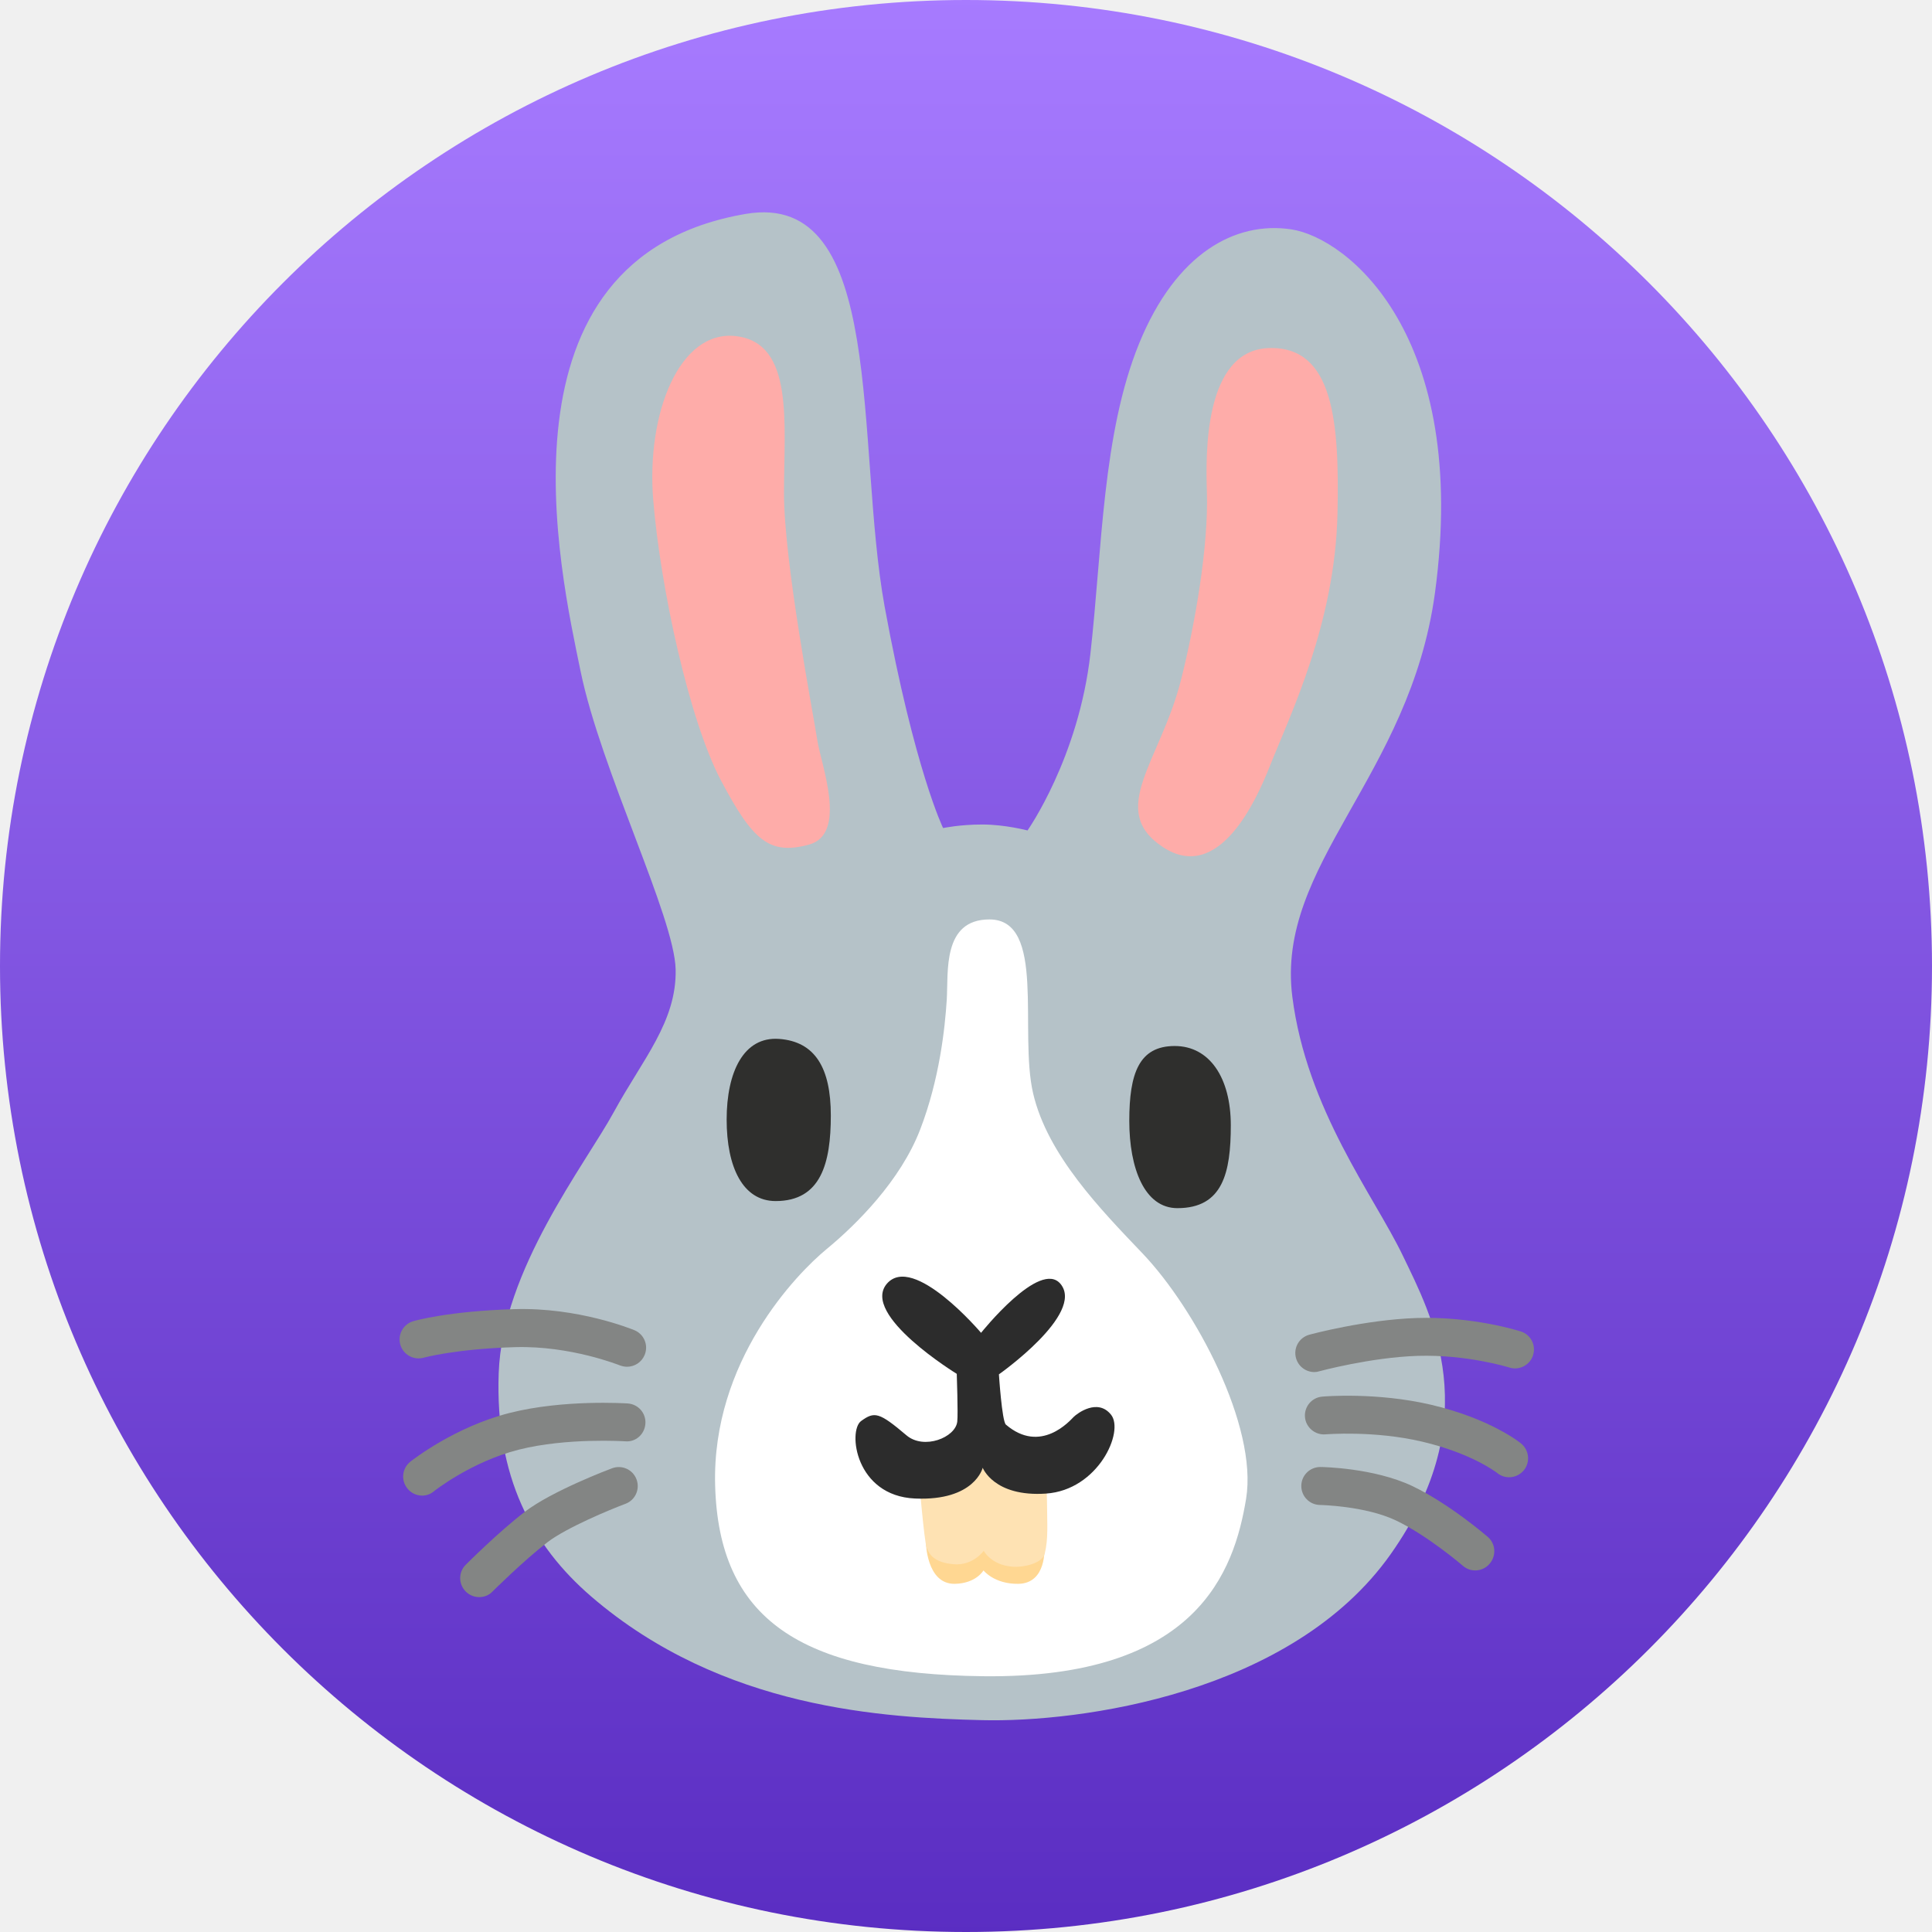
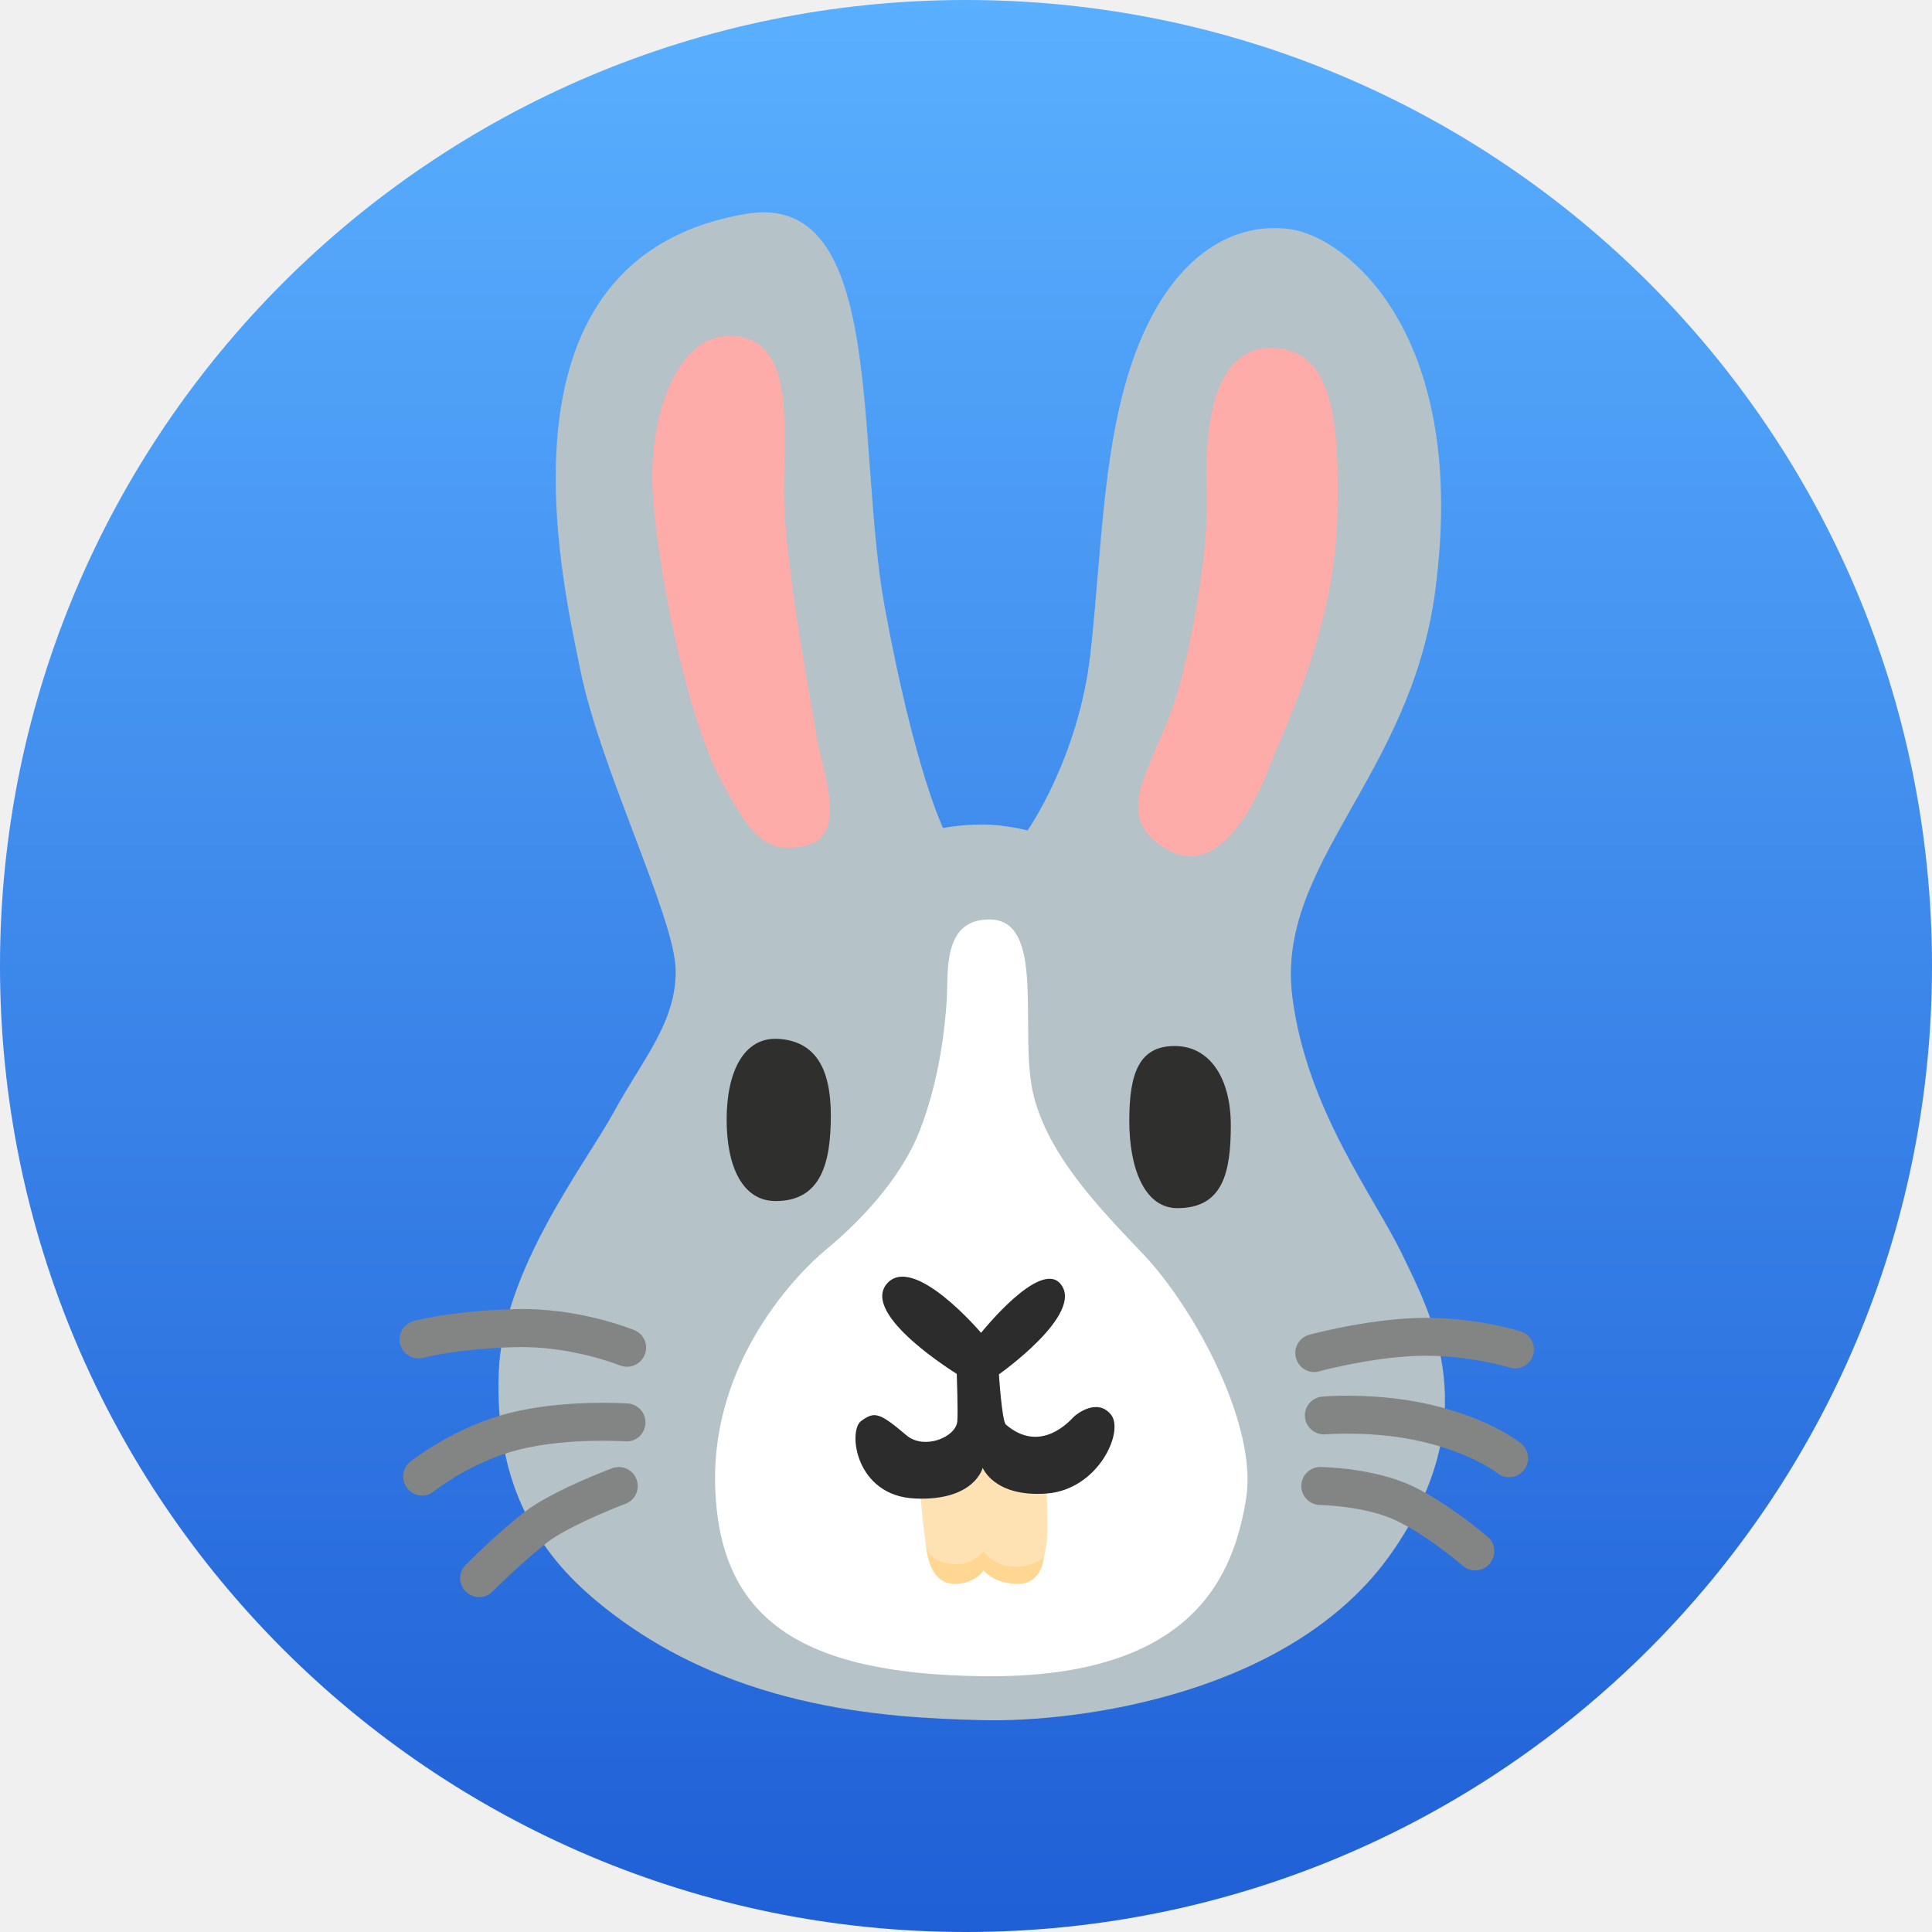
<svg xmlns="http://www.w3.org/2000/svg" viewBox="0 0 128 128" width="128" height="128">
  <defs>
    <linearGradient id="rabbit-bg" x1="0" y1="0" x2="0" y2="1">
-       <stop offset="0" stop-color="#A77BFF" />
-       <stop offset="1" stop-color="#5A2DC2" />
+       <stop offset="0" stop-color="#5AB0FF" />
+       <stop offset="1" stop-color="#1F5FD6" />
    </linearGradient>
  </defs>
  <circle cx="64" cy="64" r="64" fill="url(#rabbit-bg)" />
  <svg x="11.06" y="10.44" width="107.34" height="107.34" viewBox="0 0 128 128">
    <path style="fill:#B5C2C8;" d="M61.32,52.97c0,0,1.31-0.28,3.1-0.28s3.57,0.47,3.57,0.47s4.04-5.73,4.97-13.98s0.94-17.36,3.85-24.5  c2.91-7.13,7.6-9.67,12.01-9.01s14.12,8.31,11.36,28.72C98.2,48.93,87.59,55.85,88.91,66.29c1.13,8.92,6.48,15.77,8.73,20.46  c2.25,4.69,6.66,12.76-0.94,23.56c-7.8,11.07-24.59,13.33-32.29,13.14c-7.7-0.19-20.52-0.85-30.88-9.76  c-4.69-4.04-7.6-9.48-7.32-17.64c0.28-8.17,6.85-16.52,9.1-20.65s4.97-7.13,4.88-11.26c-0.09-4.13-5.91-15.77-7.51-23.56  c-1.6-7.79-7.32-32.66,13.05-36.13c11.16-1.9,8.63,18.21,10.98,31.07C59.07,48.37,61.32,52.97,61.32,52.97z" />
    <path style="fill:#FEACA9;" d="M78.68,54.47c4.42,2.92,7.39-3.7,8.45-6.38c1.6-4.04,5.16-11.26,5.35-19.99  c0.15-7.14-0.28-13.23-5.44-13.05c-5.16,0.19-4.97,8.54-4.88,11.36c0.14,4.32-0.95,10.55-2.06,14.92  C78.48,47.68,74.27,51.56,78.68,54.47z" />
    <path style="fill:#FEACA9;" d="M44.99,14.11c-4.5-0.56-7.13,6.1-6.57,12.95s2.82,17.36,5.35,22.15c2.53,4.79,3.85,5.91,6.95,5.07  c3.1-0.84,0.94-6.38,0.66-8.26c-0.28-1.88-2.63-13.98-2.63-19.52S49.56,14.68,44.99,14.11z" />
    <path style="fill:#FFFFFF;" d="M64.98,60.19c4.51,0,2.32,8.85,3.45,13.73c1.13,4.88,5.35,9.2,8.66,12.67  c4.15,4.36,9.1,13.63,8.17,19.36c-0.94,5.73-3.87,14.22-20.74,14.03c-14.59-0.16-20.93-4.6-21.21-15.09  c-0.26-9.8,6.41-16.68,8.8-18.65s5.84-5.42,7.39-9.43c1.55-4.01,1.97-8.09,2.11-10.28C61.74,64.35,61.25,60.19,64.98,60.19z" />
    <path style="fill:#2F2F2D;" d="M52.45,75.68c0,3.75-0.77,6.76-4.36,6.76c-2.6,0-3.87-2.69-3.87-6.44s1.34-6.58,4.15-6.37  C51.21,69.84,52.45,71.93,52.45,75.68z" />
    <path style="fill:#2F2F2D;" d="M84.05,76.45c0,3.75-0.63,6.55-4.22,6.55c-2.6,0-3.8-3.15-3.8-6.9s0.77-5.91,3.59-5.91  C82.37,70.19,84.05,72.7,84.05,76.45z" />
    <path style="fill:#FFD792;" d="M64.93,107.19l-4.97,2.16c0,0,0.02,3.36,2.28,3.33c1.7-0.03,2.27-1.06,2.27-1.06s0.85,1.09,2.76,1.06  c2.26-0.04,2.05-2.87,2.05-2.87L64.93,107.19z" />
    <path style="fill:#FEE2B3;" d="M69.25,102.47l-9.9,1.17c0,0,0.47,5.73,0.68,6.22s0.56,1.13,2.11,1.27c1.55,0.14,2.39-1.06,2.39-1.06  s0.57,1.11,2.22,1.25c1.02,0.09,2.43-0.3,2.6-1.02c0.29-1.2,0.19-2.26,0.18-4.03C69.52,104.71,69.25,102.47,69.25,102.47z" />
    <path style="fill:#2C2C2C;" d="M64.32,92.85c0,0,4.67-5.86,6.29-3.85c1.9,2.36-4.88,7.13-4.88,7.13s0.24,3.7,0.55,3.97  c2.75,2.36,5.07-0.32,5.35-0.6c0.28-0.28,1.9-1.51,2.96-0.18s-1.02,5.95-5.14,6.23c-4.12,0.28-5-2.04-5-2.04s-0.63,2.64-5.35,2.43  s-5.31-5.35-4.26-6.12c1.06-0.77,1.42-0.71,3.59,1.13c1.37,1.16,3.87,0.18,4.01-1.09c0.07-0.6-0.04-3.77-0.04-3.77  s-7.6-4.65-5.53-7.11C58.96,86.52,64.32,92.85,64.32,92.85z" />
    <g>
      <path style="fill:#838584;" d="M36.35,95.53c-0.19,0-0.38-0.04-0.57-0.11l0,0c-0.04-0.01-3.87-1.56-8.25-1.44   c-4.76,0.14-7.21,0.83-7.23,0.83c-0.8,0.23-1.63-0.23-1.86-1.02c-0.23-0.79,0.22-1.62,1.02-1.86c0.11-0.03,2.78-0.8,7.98-0.95   c5.05-0.16,9.31,1.59,9.49,1.66c0.77,0.32,1.13,1.19,0.81,1.96C37.5,95.18,36.94,95.53,36.35,95.53z" />
    </g>
    <g>
      <path style="fill:#838584;" d="M20.17,105.71c-0.44,0-0.88-0.19-1.18-0.57c-0.52-0.65-0.41-1.59,0.24-2.11   c0.14-0.11,3.49-2.75,7.84-3.85c4.27-1.08,9.14-0.76,9.34-0.75c0.83,0.06,1.45,0.77,1.39,1.6c-0.06,0.83-0.76,1.47-1.6,1.39   c-0.04,0-4.61-0.3-8.4,0.66c-3.73,0.94-6.68,3.26-6.71,3.29C20.82,105.6,20.49,105.71,20.17,105.71z" />
    </g>
    <g>
      <path style="fill:#838584;" d="M24.67,113.73c-0.38,0-0.77-0.15-1.06-0.44c-0.59-0.59-0.59-1.54,0-2.12   c0.1-0.1,2.58-2.58,4.65-4.17c2.17-1.67,6.72-3.38,6.91-3.45c0.78-0.29,1.64,0.1,1.93,0.88c0.29,0.78-0.1,1.64-0.88,1.93   c-1.2,0.45-4.63,1.87-6.14,3.02c-1.91,1.47-4.33,3.88-4.36,3.91C25.44,113.59,25.05,113.73,24.67,113.73z" />
    </g>
    <g>
      <path style="fill:#838584;" d="M90.65,95.95c-0.66,0-1.27-0.44-1.45-1.11c-0.22-0.8,0.25-1.62,1.05-1.84   c0.18-0.05,4.39-1.18,8.46-1.32c4.43-0.15,8.1,1.01,8.25,1.06c0.79,0.25,1.22,1.09,0.97,1.88c-0.25,0.79-1.1,1.22-1.88,0.97   c-0.03-0.01-3.34-1.04-7.24-0.92c-3.71,0.12-7.74,1.21-7.78,1.22C90.91,95.93,90.78,95.95,90.65,95.95z" />
    </g>
    <g>
      <path style="fill:#838584;" d="M106.04,104.26c-0.33,0-0.67-0.11-0.95-0.34c-0.01-0.01-1.96-1.54-5.91-2.47   c-3.82-0.9-7.61-0.58-7.65-0.58c-0.81,0.07-1.55-0.54-1.62-1.36c-0.07-0.83,0.54-1.55,1.36-1.62c0.17-0.02,4.31-0.36,8.59,0.64   c4.7,1.1,7.04,2.99,7.13,3.07c0.64,0.53,0.73,1.47,0.21,2.11C106.9,104.07,106.47,104.26,106.04,104.26z" />
    </g>
    <g>
      <path style="fill:#838584;" d="M103.36,111.62c-0.35,0-0.7-0.12-0.98-0.37c-0.03-0.02-2.75-2.37-5.29-3.58   c-2.43-1.15-5.96-1.22-5.99-1.22c-0.83-0.01-1.49-0.69-1.48-1.52c0.01-0.82,0.68-1.48,1.5-1.48c0.01,0,0.01,0,0.02,0   c0.17,0,4.21,0.07,7.24,1.5c2.92,1.39,5.85,3.92,5.97,4.02c0.63,0.54,0.69,1.49,0.15,2.12   C104.2,111.45,103.78,111.62,103.36,111.62z" />
    </g>
  </svg>
</svg>
